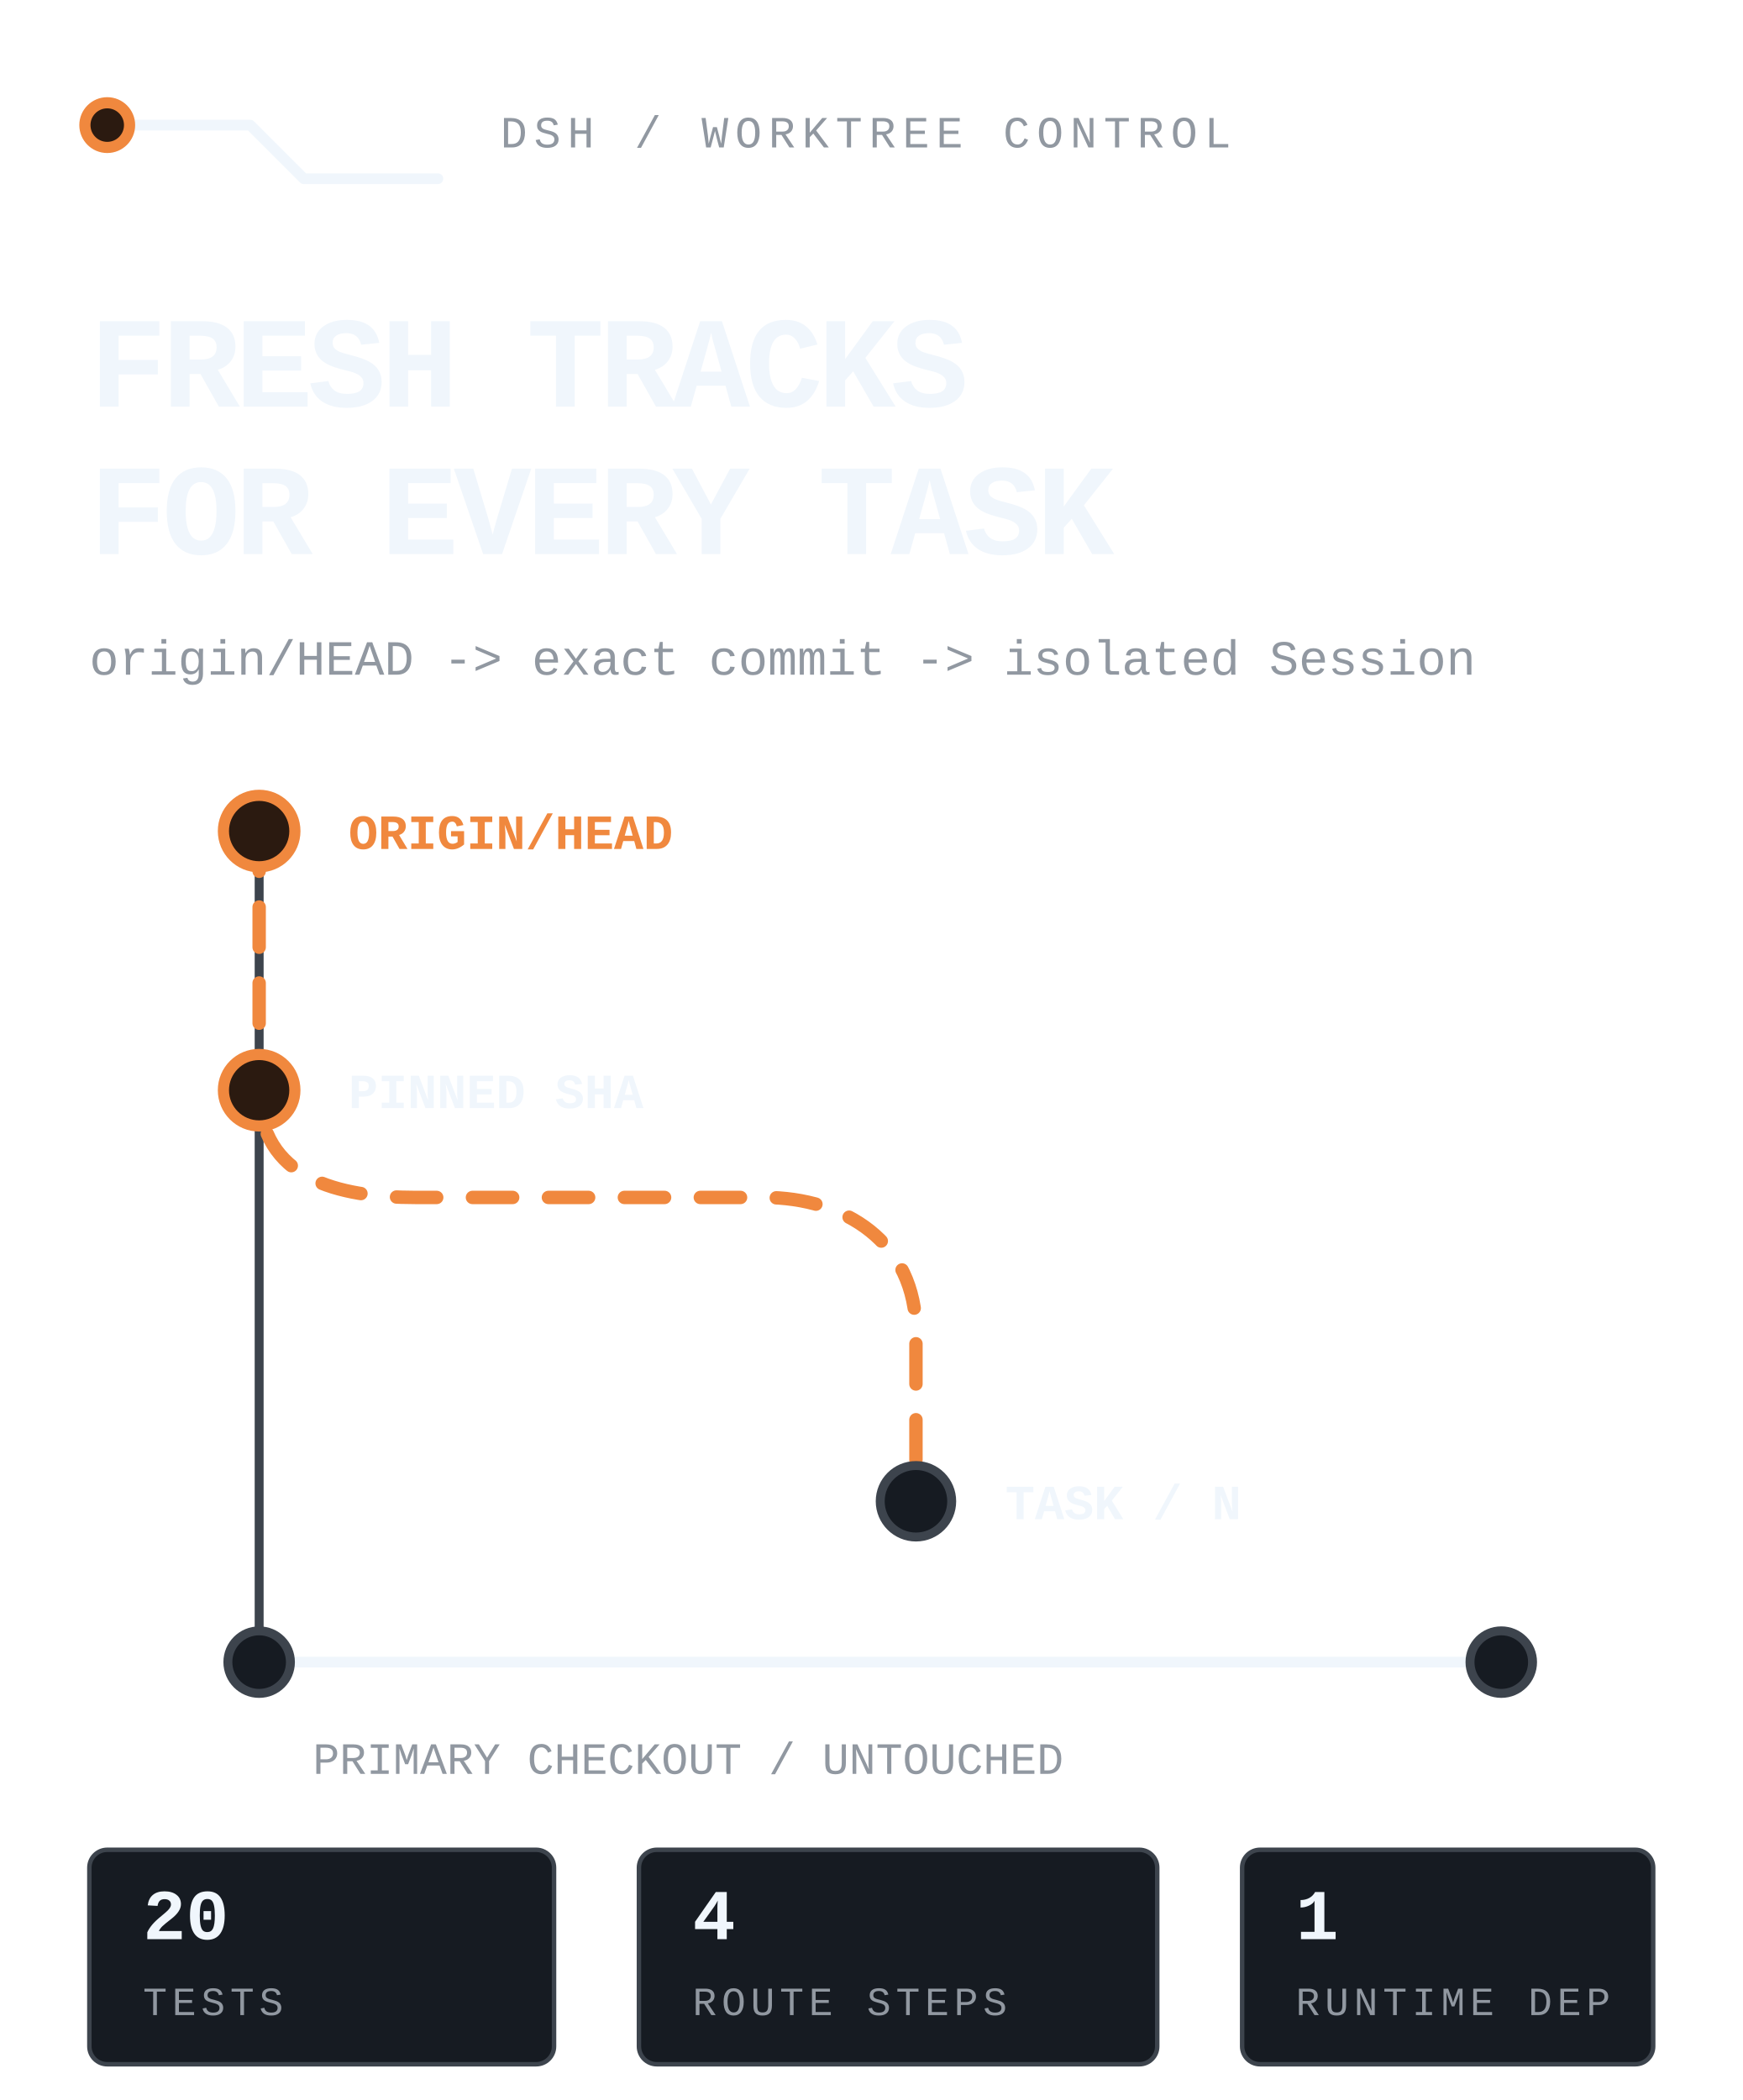
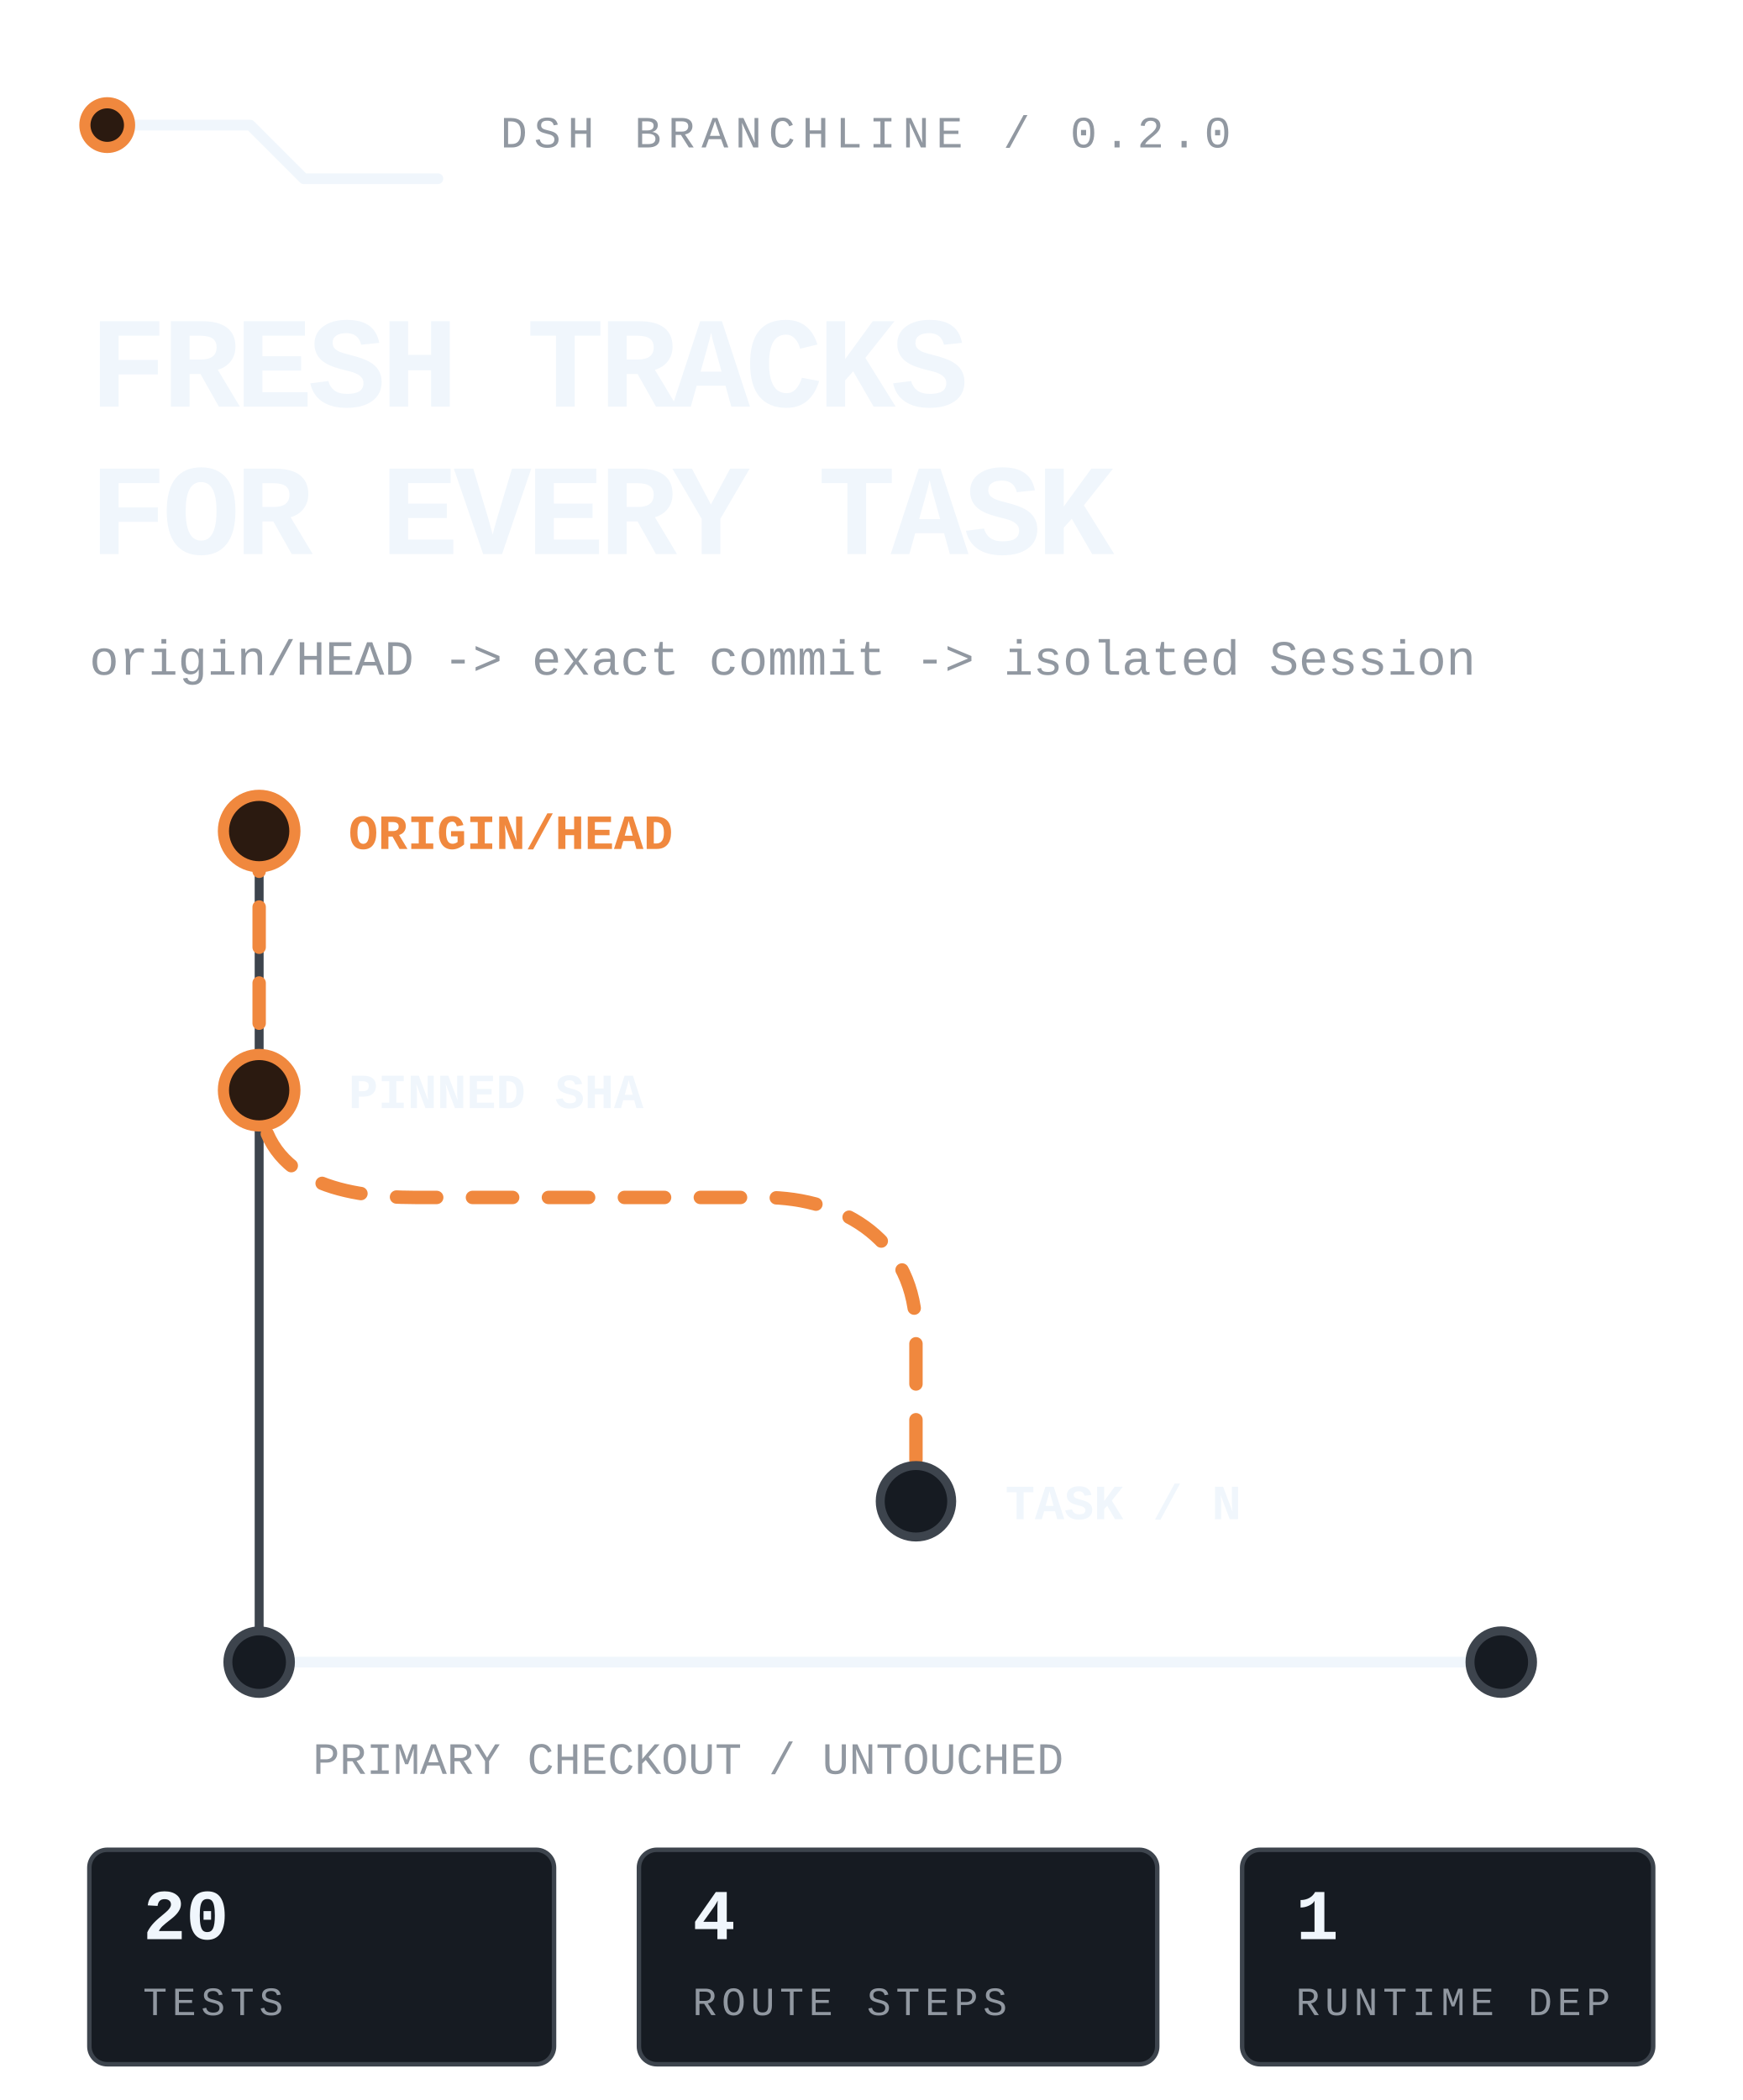
- <svg xmlns="http://www.w3.org/2000/svg" viewBox="0 0 390 470" width="390" height="470" role="img" aria-label="Worktree Studio routes the latest remote default branch into an isolated DSH task while the primary checkout stays untouched.">
+ <svg xmlns="http://www.w3.org/2000/svg" viewBox="0 0 390 470" width="390" height="470" role="img" aria-label="DSH Branchline routes the latest remote default branch into an isolated DSH task while the primary checkout stays untouched.">
  <style>
text{font-family:ui-monospace,'SF Mono','Cascadia Mono',Menlo,Consolas,'Liberation Mono',monospace;fill:#f0f6fc}
.mute{fill:#9198a1}.accent{fill:#f0883e}
.rail{fill:none;stroke:#3d444d;stroke-width:2;stroke-linecap:round;stroke-linejoin:round}
.rail-strong{fill:none;stroke:#f0f6fc;stroke-width:2.4;stroke-linecap:round;stroke-linejoin:round}
.route{fill:none;stroke:#f0883e;stroke-width:3;stroke-linecap:round;stroke-linejoin:round;stroke-dasharray:9 8;animation:flow 4.8s linear infinite}
.node{fill:#161b22;stroke:#3d444d;stroke-width:2}.node-live{fill:#2b1a10;stroke:#f0883e;stroke-width:2.5;animation:pulse 2.4s ease-in-out infinite}
.tag{fill:#161b22;stroke:#3d444d}.tag-live{fill:#2b1a10;stroke:#f0883e}
@keyframes flow{to{stroke-dashoffset:-68}}@keyframes pulse{0%,100%{opacity:.62}50%{opacity:1}}
@media(prefers-reduced-motion:reduce){*{animation:none!important}.route{stroke-dashoffset:0}.node-live{opacity:1}}
</style>
  <path class="rail-strong" d="M24 28h32l12 12h30" />
  <circle class="node-live" cx="24" cy="28" r="5" />
-   <text class="mute" x="112" y="33" font-size="10" letter-spacing="1.5">DSH / WORKTREE CONTROL</text>
+   <text class="mute" x="112" y="33" font-size="10" letter-spacing="1.5">DSH BRANCHLINE / 0.2.0</text>
  <text x="20" y="91" font-size="29" font-weight="800" letter-spacing="-1.1">FRESH TRACKS</text>
  <text x="20" y="124" font-size="29" font-weight="800" letter-spacing="-1.1">FOR EVERY TASK</text>
  <text class="mute" x="20" y="151" font-size="11">origin/HEAD -&gt; exact commit -&gt; isolated Session</text>
  <path class="rail" d="M58 186v186" />
  <path class="route" d="M58 186v58c0 20 18 24 35 24h78c18 0 34 10 34 30v38" />
  <circle class="node-live" cx="58" cy="186" r="8" />
  <circle class="node-live" cx="58" cy="244" r="8" />
  <circle class="node" cx="205" cy="336" r="8" />
  <text class="accent" x="78" y="190" font-size="11" font-weight="700">ORIGIN/HEAD</text>
  <text x="78" y="248" font-size="11" font-weight="700">PINNED SHA</text>
  <text x="225" y="340" font-size="11" font-weight="700">TASK / N</text>
  <path class="rail-strong" d="M58 372h278" />
  <circle class="node" cx="58" cy="372" r="7" />
  <circle class="node" cx="336" cy="372" r="7" />
  <text class="mute" x="70" y="397" font-size="10">PRIMARY CHECKOUT / UNTOUCHED</text>
  <rect class="tag" x="20" y="414" width="104" height="48" rx="4" />
  <text x="32" y="434" font-size="16" font-weight="700">20</text>
  <text class="mute" x="32" y="451" font-size="9" letter-spacing="1.1">TESTS</text>
  <rect class="tag" x="143" y="414" width="116" height="48" rx="4" />
  <text x="155" y="434" font-size="16" font-weight="700">4</text>
  <text class="mute" x="155" y="451" font-size="9" letter-spacing="1.1">ROUTE STEPS</text>
  <rect class="tag" x="278" y="414" width="92" height="48" rx="4" />
  <text x="290" y="434" font-size="16" font-weight="700">1</text>
  <text class="mute" x="290" y="451" font-size="9" letter-spacing="1.1">RUNTIME DEP</text>
</svg>
